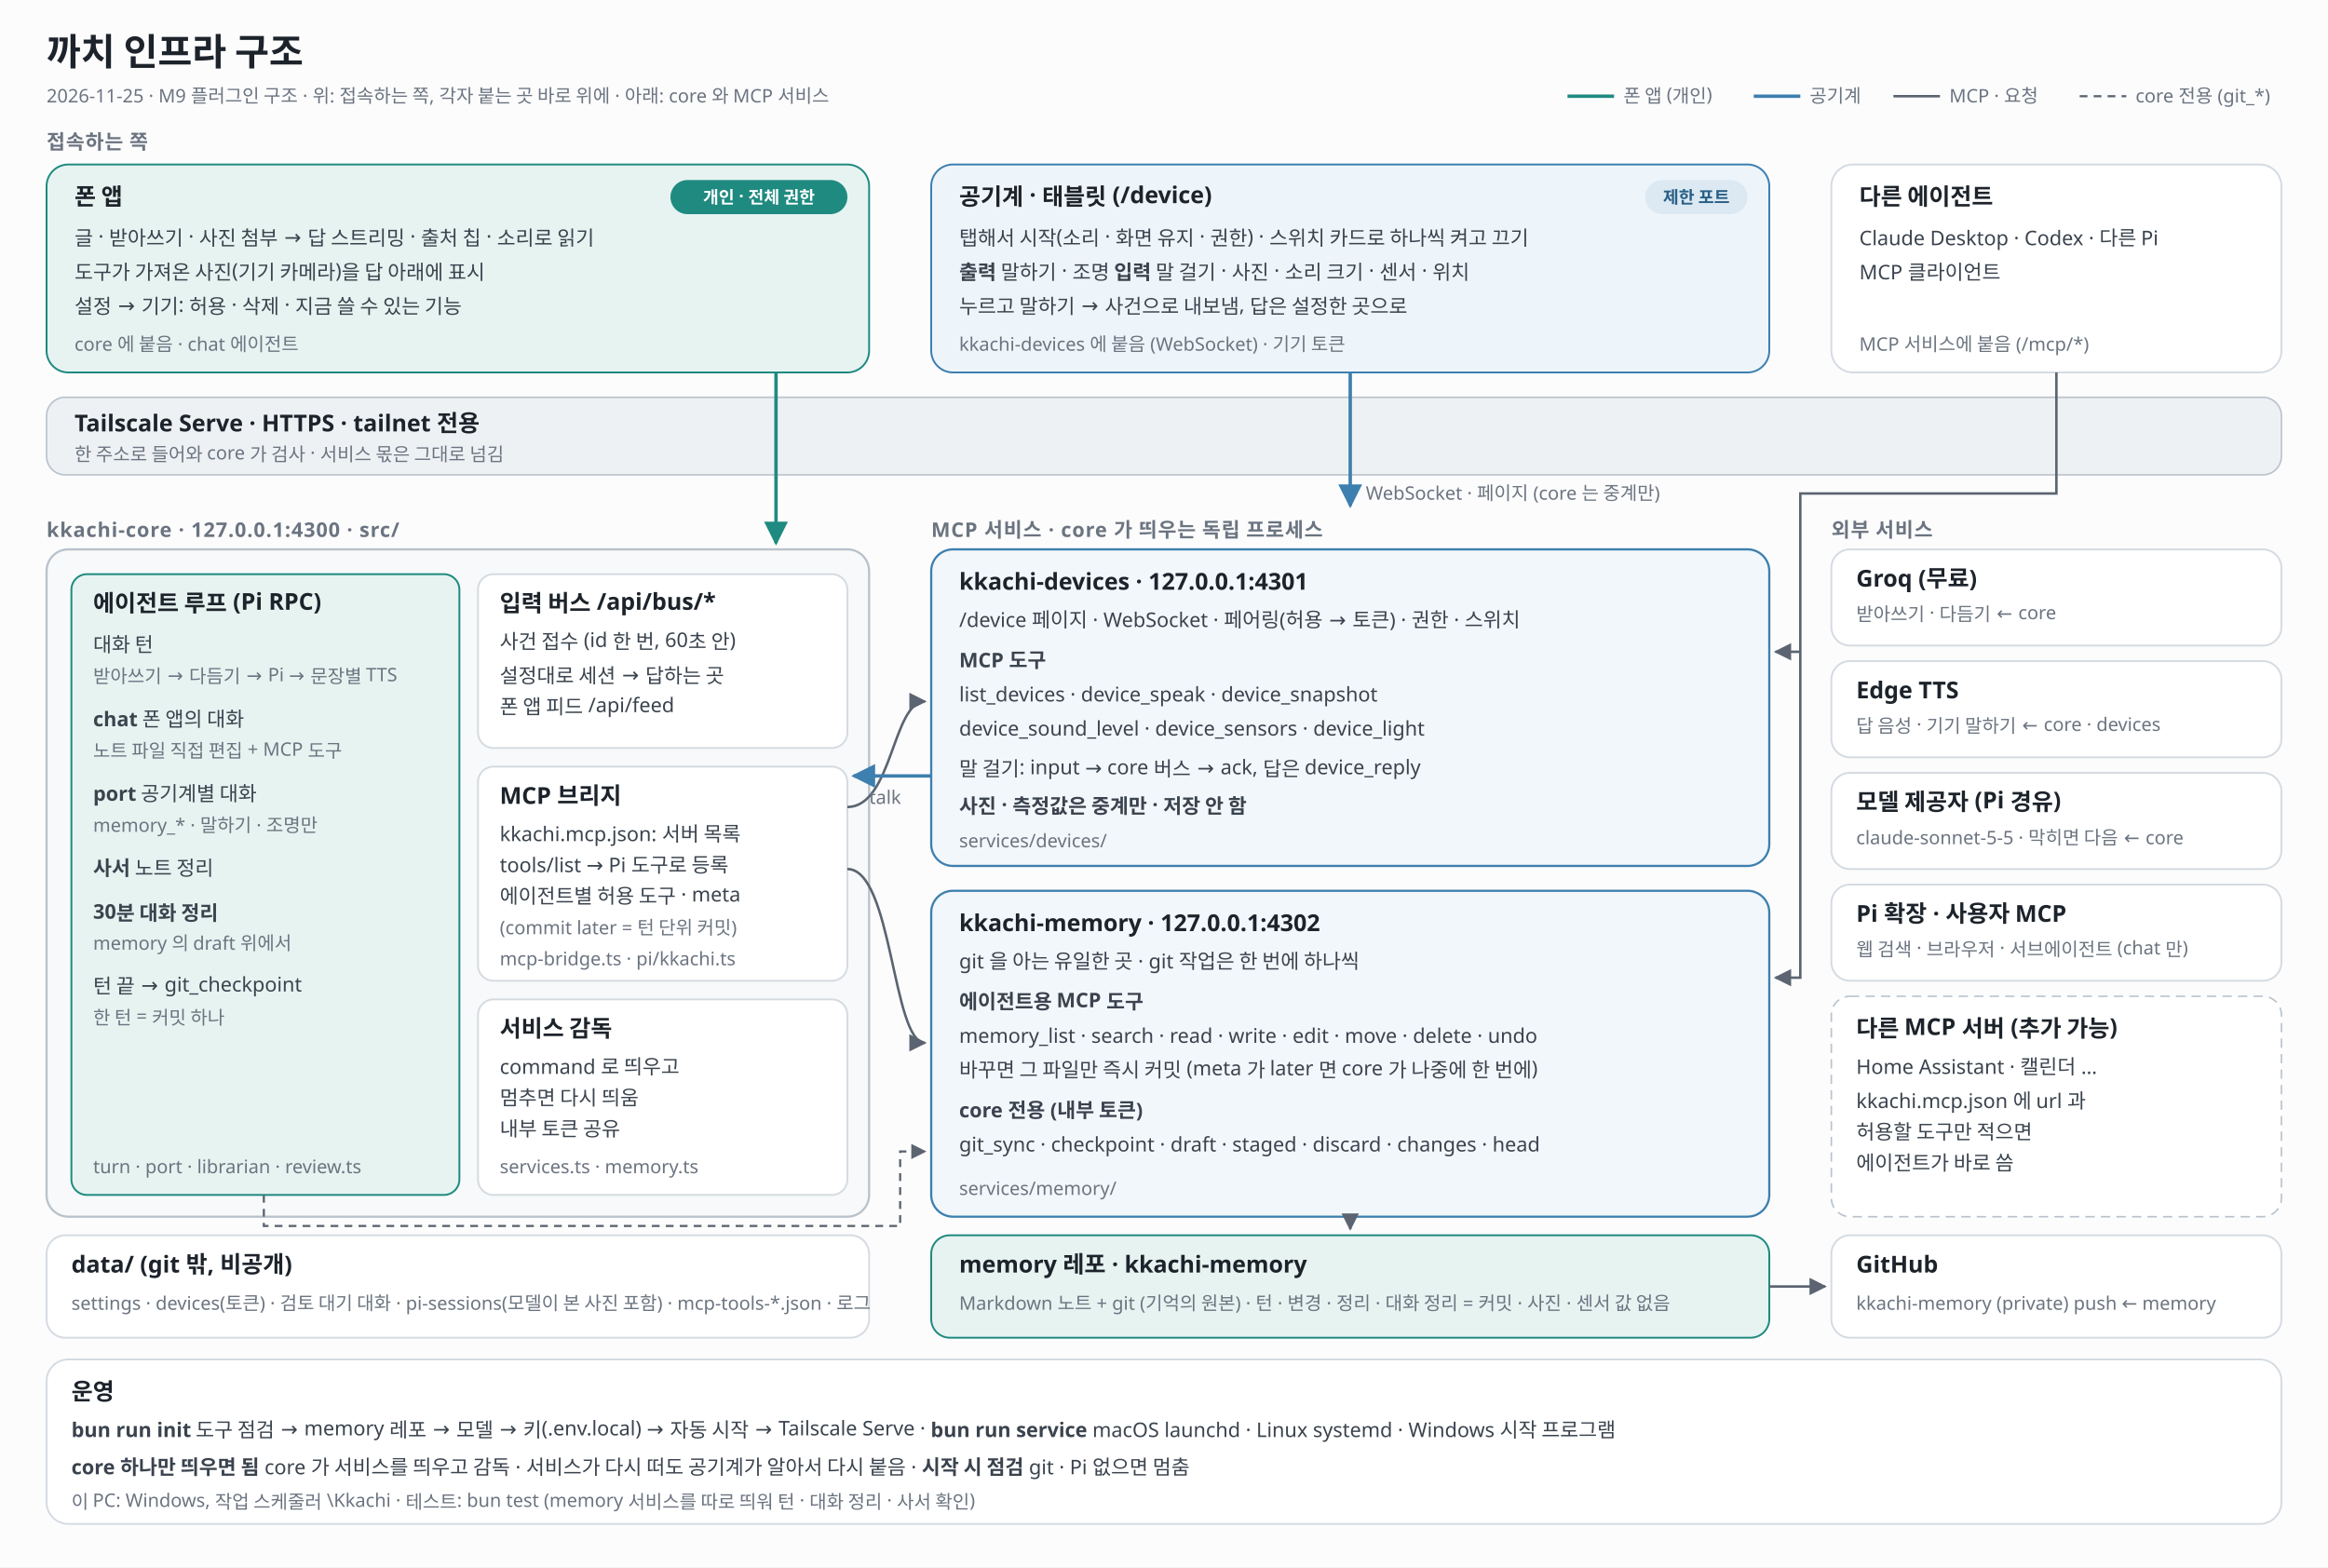
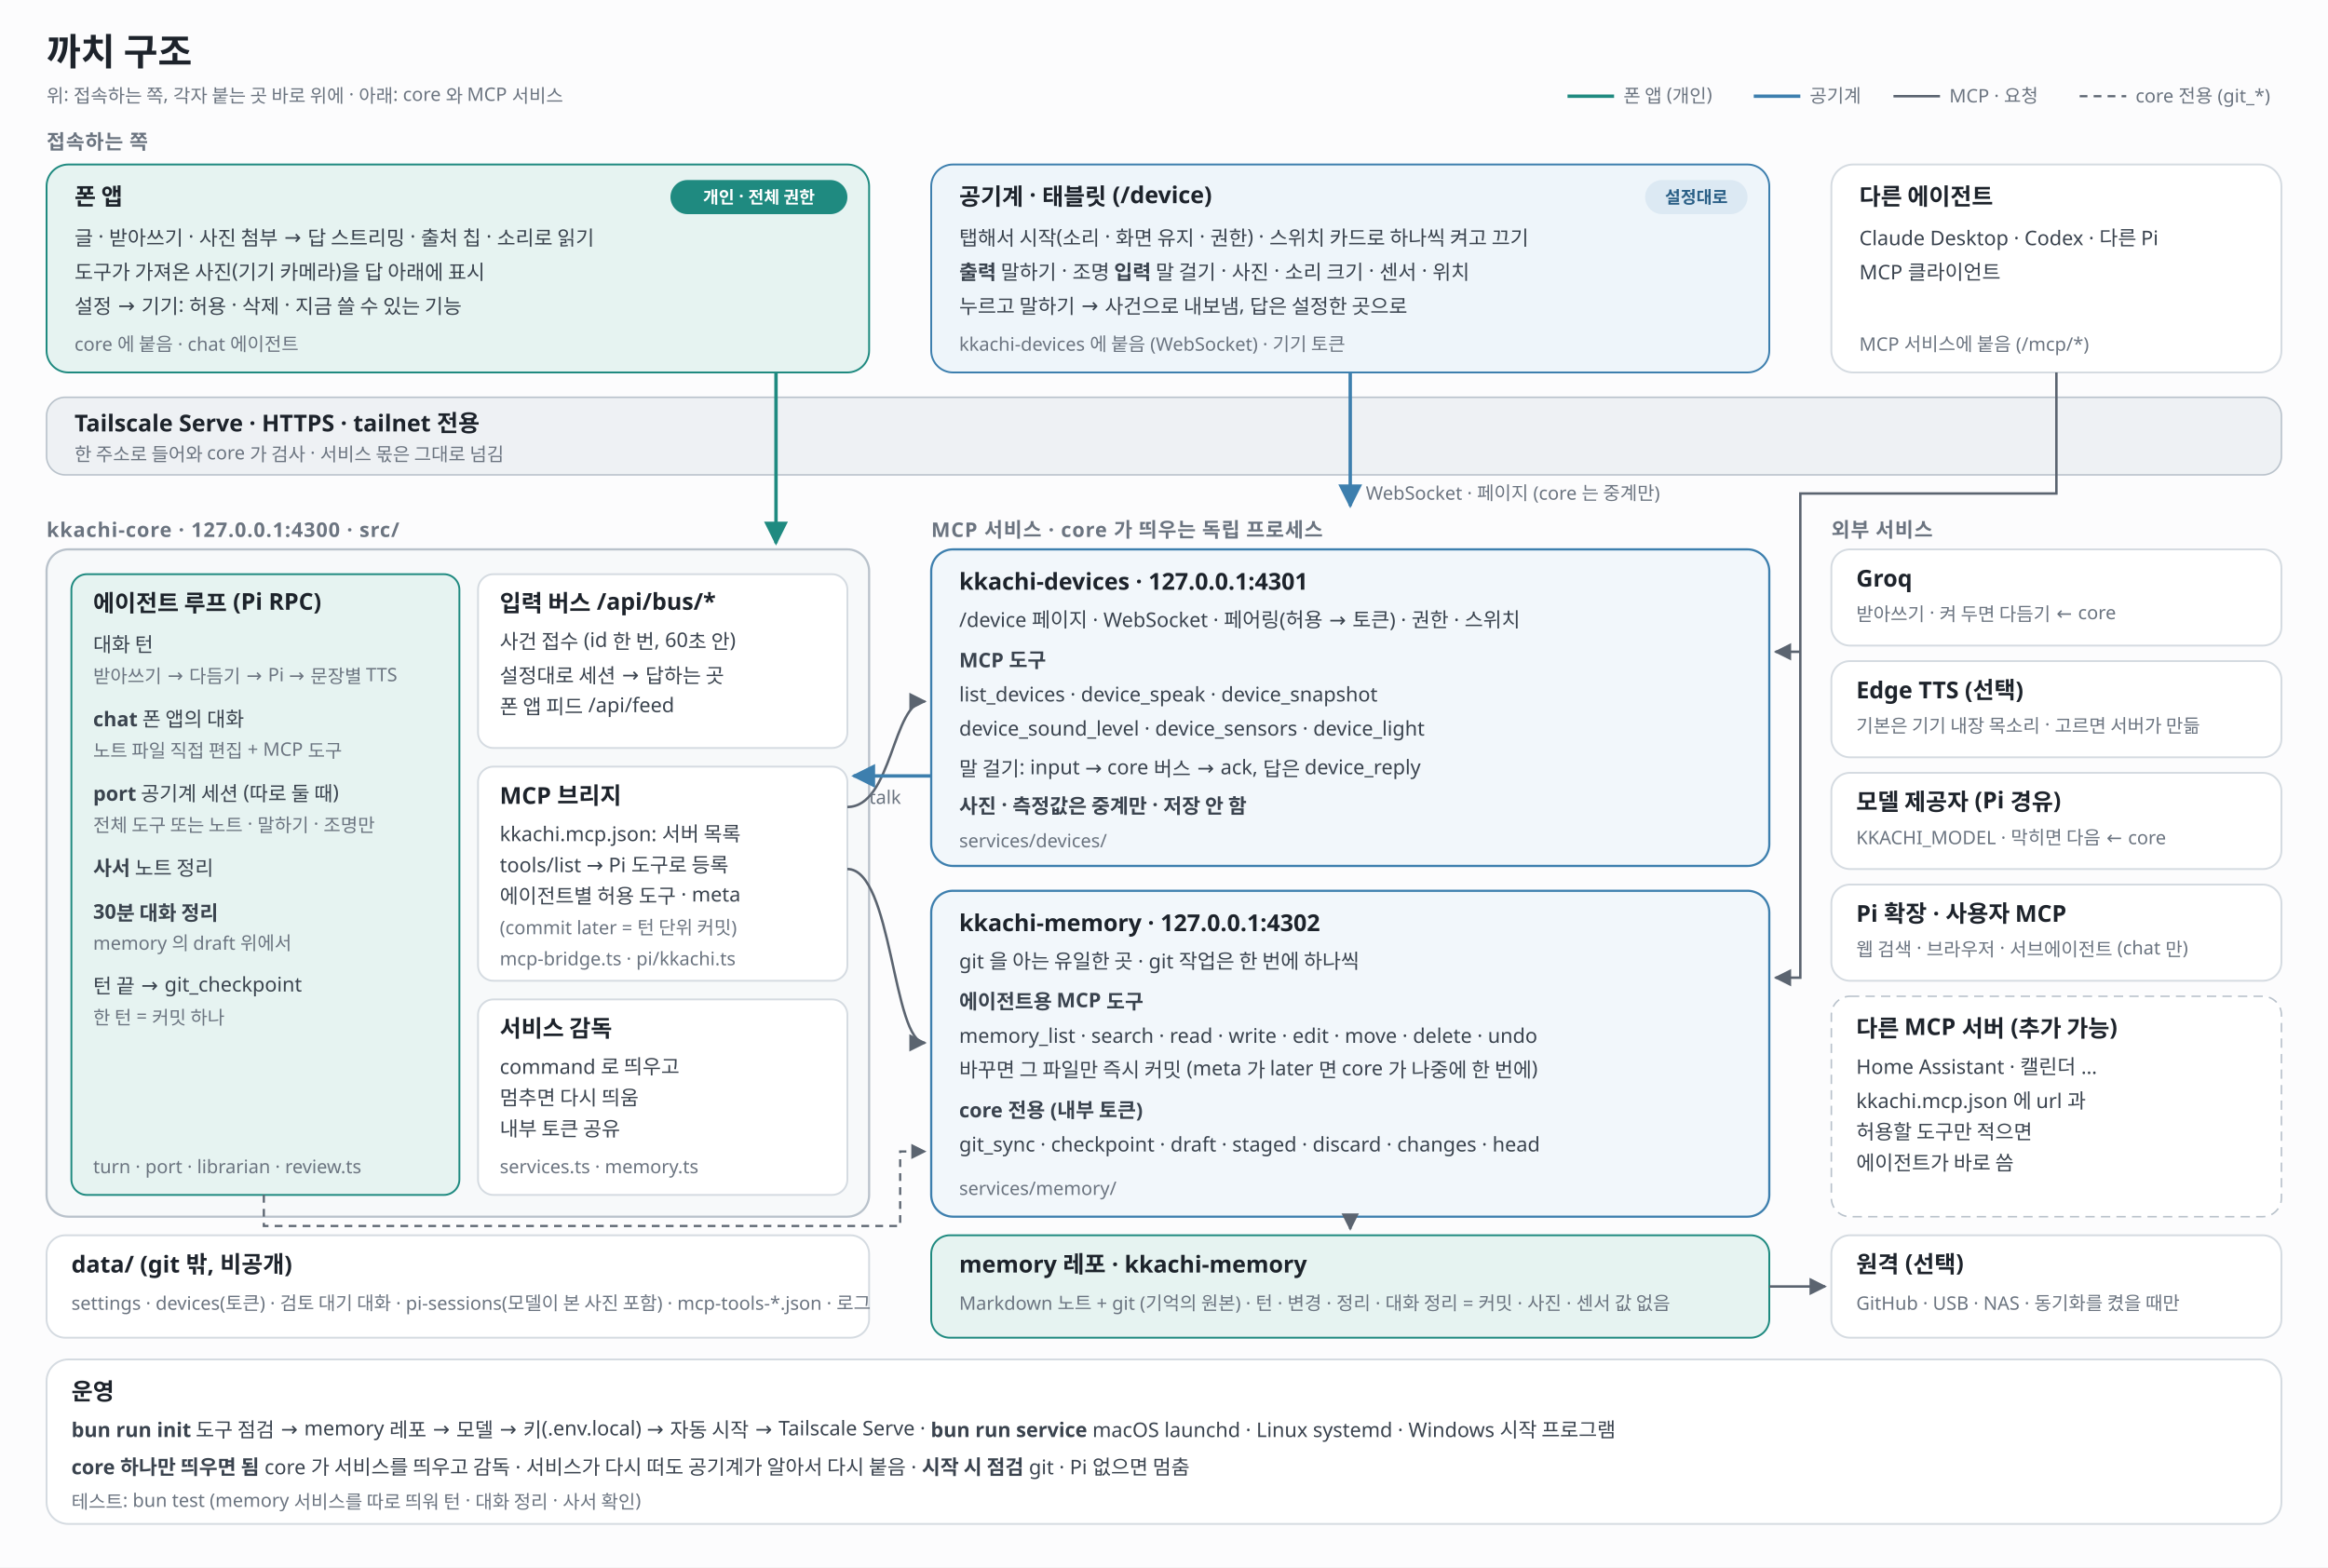
<svg xmlns="http://www.w3.org/2000/svg" viewBox="0 0 1500 1010" width="1500" height="1010" font-family="SUIT Variable, Apple SD Gothic Neo, Malgun Gothic, sans-serif">
  <defs>
    <marker id="a" viewBox="0 0 10 10" refX="9" refY="5" markerWidth="7" markerHeight="7" orient="auto-start-reverse">
      <path d="M0 0L10 5L0 10z" fill="#5b6470" />
    </marker>
    <marker id="t" viewBox="0 0 10 10" refX="9" refY="5" markerWidth="7" markerHeight="7" orient="auto-start-reverse">
      <path d="M0 0L10 5L0 10z" fill="#1f8a80" />
    </marker>
    <marker id="b" viewBox="0 0 10 10" refX="9" refY="5" markerWidth="7" markerHeight="7" orient="auto-start-reverse">
      <path d="M0 0L10 5L0 10z" fill="#3d7fae" />
    </marker>
    <style>
      .h { font-size: 15px; font-weight: 700; fill: #1d232b; }
      .t { font-size: 13px; fill: #3a434e; }
      .m { font-size: 12px; fill: #6b7480; }
      .col { font-size: 13px; font-weight: 700; fill: #6b7480; letter-spacing: .04em; }
      .box { fill: #ffffff; stroke: #d5dbe1; stroke-width: 1.2; }
      .sub { fill: #f3f5f7; }
      .core { fill: #f7f9fa; stroke: #b9c2cb; stroke-width: 1.4; }
      .svc { fill: #f2f7fb; stroke: #3d7fae; stroke-width: 1.4; }
      .teal { fill: #e6f3f1; stroke: #1f8a80; stroke-width: 1.2; }
      .badge { font-size: 11px; font-weight: 700; }
      .ln { stroke: #5b6470; stroke-width: 1.6; fill: none; }
      .lt { stroke: #1f8a80; stroke-width: 2.2; fill: none; }
      .lb { stroke: #3d7fae; stroke-width: 2.2; fill: none; }
      .ld { stroke: #5b6470; stroke-width: 1.4; fill: none; stroke-dasharray: 5 4; }
    </style>
  </defs>
  <rect width="1500" height="1010" fill="#fcfcfd" />
-   <text x="30" y="42" font-size="24" font-weight="800" fill="#1d232b">까치 인프라 구조</text>
-   <text x="30" y="66" class="m">2026-11-25 · M9 플러그인 구조 · 위: 접속하는 쪽, 각자 붙는 곳 바로 위에 · 아래: core 와 MCP 서비스</text>
+   <text x="30" y="42" font-size="24" font-weight="800" fill="#1d232b">까치 구조</text>
+   <text x="30" y="66" class="m">위: 접속하는 쪽, 각자 붙는 곳 바로 위에 · 아래: core 와 MCP 서비스</text>
  <path d="M1010 62 H1040" class="lt" />
  <text x="1046" y="66" class="m">폰 앱 (개인)</text>
  <path d="M1130 62 H1160" class="lb" />
  <text x="1166" y="66" class="m">공기계</text>
  <path d="M1220 62 H1250" class="ln" />
  <text x="1256" y="66" class="m">MCP · 요청</text>
  <path d="M1340 62 H1370" class="ld" />
  <text x="1376" y="66" class="m">core 전용 (git_*)</text>
  <text x="30" y="96" class="col">접속하는 쪽</text>
  <rect x="30" y="106" width="530" height="134" rx="14" class="teal" />
  <text x="48" y="132" class="h">폰 앱</text>
  <rect x="432" y="116" width="114" height="22" rx="11" fill="#1f8a80" />
  <text x="489" y="131" class="badge" fill="#fff" text-anchor="middle">개인 · 전체 권한</text>
  <text x="48" y="158" class="t">글 · 받아쓰기 · 사진 첨부 → 답 스트리밍 · 출처 칩 · 소리로 읽기</text>
  <text x="48" y="180" class="t">도구가 가져온 사진(기기 카메라)을 답 아래에 표시</text>
  <text x="48" y="202" class="t">설정 → 기기: 허용 · 삭제 · 지금 쓸 수 있는 기능</text>
  <text x="48" y="226" class="m">core 에 붙음 · chat 에이전트</text>
  <rect x="600" y="106" width="540" height="134" rx="14" fill="#eef5fa" stroke="#3d7fae" stroke-width="1.2" />
  <text x="618" y="132" class="h">공기계 · 태블릿 (/device)</text>
  <rect x="1060" y="116" width="66" height="22" rx="11" fill="#dce9f3" />
-   <text x="1093" y="131" class="badge" fill="#2a5f86" text-anchor="middle">제한 포트</text>
+   <text x="1093" y="131" class="badge" fill="#2a5f86" text-anchor="middle">설정대로</text>
  <text x="618" y="158" class="t">탭해서 시작(소리 · 화면 유지 · 권한) · 스위치 카드로 하나씩 켜고 끄기</text>
  <text x="618" y="180" class="t">
    <tspan font-weight="700">출력</tspan> 말하기 · 조명    <tspan font-weight="700">입력</tspan> 말 걸기 · 사진 · 소리 크기 · 센서 · 위치</text>
  <text x="618" y="202" class="t">누르고 말하기 → 사건으로 내보냄, 답은 설정한 곳으로</text>
  <text x="618" y="226" class="m">kkachi-devices 에 붙음 (WebSocket) · 기기 토큰</text>
  <rect x="1180" y="106" width="290" height="134" rx="14" class="box" />
  <text x="1198" y="132" class="h">다른 에이전트</text>
  <text x="1198" y="158" class="t">Claude Desktop · Codex · 다른 Pi</text>
  <text x="1198" y="180" class="t">MCP 클라이언트</text>
  <text x="1198" y="226" class="m">MCP 서비스에 붙음 (/mcp/*)</text>
  <rect x="30" y="256" width="1440" height="50" rx="12" fill="#eef1f4" stroke="#b9c2cb" />
  <text x="48" y="278" class="h">Tailscale Serve · HTTPS · tailnet 전용</text>
  <text x="48" y="297" class="m">한 주소로 들어와 core 가 검사 · 서비스 몫은 그대로 넘김</text>
  <path d="M500 240 V350" class="lt" marker-end="url(#t)" />
  <path d="M870 240 V326" class="lb" marker-end="url(#b)" />
  <text x="880" y="322" class="m" fill="#2a5f86">WebSocket · 페이지 (core 는 중계만)</text>
  <path d="M1325 240 V318 H1160 V630 H1144" class="ln" marker-end="url(#a)" />
  <path d="M1160 420 H1144" class="ln" marker-end="url(#a)" />
  <text x="30" y="346" class="col">kkachi-core · 127.0.0.1:4300 · src/</text>
  <rect x="30" y="354" width="530" height="430" rx="14" class="core" />
  <rect x="46" y="370" width="250" height="400" rx="10" class="teal" />
  <text x="60" y="394" class="h">에이전트 루프 (Pi RPC)</text>
  <text x="60" y="420" class="t">대화 턴</text>
  <text x="60" y="440" class="m">받아쓰기 → 다듬기 → Pi → 문장별 TTS</text>
  <text x="60" y="468" class="t">
    <tspan font-weight="700">chat</tspan> 폰 앱의 대화</text>
  <text x="60" y="488" class="m">노트 파일 직접 편집 + MCP 도구</text>
  <text x="60" y="516" class="t">
-     <tspan font-weight="700">port</tspan> 공기계별 대화</text>
-   <text x="60" y="536" class="m">memory_* · 말하기 · 조명만</text>
+     <tspan font-weight="700">port</tspan> 공기계 세션 (따로 둘 때)</text>
+   <text x="60" y="536" class="m">전체 도구 또는 노트 · 말하기 · 조명만</text>
  <text x="60" y="564" class="t">
    <tspan font-weight="700">사서</tspan> 노트 정리</text>
  <text x="60" y="592" class="t">
    <tspan font-weight="700">30분 대화 정리</tspan>
  </text>
  <text x="60" y="612" class="m">memory 의 draft 위에서</text>
  <text x="60" y="640" class="t">턴 끝 → git_checkpoint</text>
  <text x="60" y="660" class="m">한 턴 = 커밋 하나</text>
  <text x="60" y="756" class="m">turn · port · librarian · review.ts</text>
  <rect x="308" y="370" width="238" height="112" rx="10" class="box" />
  <text x="322" y="394" class="h">입력 버스 /api/bus/*</text>
  <text x="322" y="418" class="t">사건 접수 (id 한 번, 60초 안)</text>
  <text x="322" y="440" class="t">설정대로 세션 → 답하는 곳</text>
  <text x="322" y="460" class="t">폰 앱 피드 /api/feed</text>
  <rect x="308" y="494" width="238" height="138" rx="10" class="box" />
  <text x="322" y="518" class="h">MCP 브리지</text>
  <text x="322" y="542" class="t">kkachi.mcp.json: 서버 목록</text>
  <text x="322" y="562" class="t">tools/list → Pi 도구로 등록</text>
  <text x="322" y="582" class="t">에이전트별 허용 도구 · meta</text>
  <text x="322" y="602" class="m">(commit later = 턴 단위 커밋)</text>
  <text x="322" y="622" class="m">mcp-bridge.ts · pi/kkachi.ts</text>
  <rect x="308" y="644" width="238" height="126" rx="10" class="box" />
  <text x="322" y="668" class="h">서비스 감독</text>
  <text x="322" y="692" class="t">command 로 띄우고</text>
  <text x="322" y="712" class="t">멈추면 다시 띄움</text>
  <text x="322" y="732" class="t">내부 토큰 공유</text>
  <text x="322" y="756" class="m">services.ts · memory.ts</text>
  <text x="600" y="346" class="col">MCP 서비스 · core 가 띄우는 독립 프로세스</text>
  <rect x="600" y="354" width="540" height="204" rx="14" class="svc" />
  <text x="618" y="380" class="h">kkachi-devices · 127.0.0.1:4301</text>
  <text x="618" y="404" class="t">/device 페이지 · WebSocket · 페어링(허용 → 토큰) · 권한 · 스위치</text>
  <text x="618" y="430" class="t" font-weight="700">MCP 도구</text>
  <text x="618" y="452" class="t">list_devices · device_speak · device_snapshot</text>
  <text x="618" y="474" class="t">device_sound_level · device_sensors · device_light</text>
  <text x="618" y="500" class="t">말 걸기: input → core 버스 → ack, 답은 device_reply</text>
  <text x="618" y="524" class="t" font-weight="700" fill="#1f8a80">사진 · 측정값은 중계만 · 저장 안 함</text>
  <text x="618" y="546" class="m">services/devices/</text>
  <rect x="600" y="574" width="540" height="210" rx="14" class="svc" />
  <text x="618" y="600" class="h">kkachi-memory · 127.0.0.1:4302</text>
  <text x="618" y="624" class="t">git 을 아는 유일한 곳 · git 작업은 한 번에 하나씩</text>
  <text x="618" y="650" class="t" font-weight="700">에이전트용 MCP 도구</text>
  <text x="618" y="672" class="t">memory_list · search · read · write · edit · move · delete · undo</text>
  <text x="618" y="694" class="t">바꾸면 그 파일만 즉시 커밋 (meta 가 later 면 core 가 나중에 한 번에)</text>
  <text x="618" y="720" class="t" font-weight="700">core 전용 (내부 토큰)</text>
  <text x="618" y="742" class="t">git_sync · checkpoint · draft · staged · discard · changes · head</text>
  <text x="618" y="770" class="m">services/memory/</text>
  <path d="M546 520 C 575 520, 575 452, 596 452" class="ln" marker-end="url(#a)" />
  <path d="M546 560 C 575 560, 575 672, 596 672" class="ln" marker-end="url(#a)" />
  <path d="M600 500 H550" class="lb" marker-end="url(#b)" />
  <text x="560" y="518" class="m" fill="#2a5f86">talk</text>
  <path d="M170 770 V790 H580 V742 H596" class="ld" marker-end="url(#a)" />
  <text x="1180" y="346" class="col">외부 서비스</text>
  <rect x="1180" y="354" width="290" height="62" rx="12" class="box" />
-   <text x="1196" y="378" class="h">Groq (무료)</text>
-   <text x="1196" y="400" class="m">받아쓰기 · 다듬기 ← core</text>
+   <text x="1196" y="378" class="h">Groq</text>
+   <text x="1196" y="400" class="m">받아쓰기 · 켜 두면 다듬기 ← core</text>
  <rect x="1180" y="426" width="290" height="62" rx="12" class="box" />
-   <text x="1196" y="450" class="h">Edge TTS</text>
-   <text x="1196" y="472" class="m">답 음성 · 기기 말하기 ← core · devices</text>
+   <text x="1196" y="450" class="h">Edge TTS (선택)</text>
+   <text x="1196" y="472" class="m">기본은 기기 내장 목소리 · 고르면 서버가 만듦</text>
  <rect x="1180" y="498" width="290" height="62" rx="12" class="box" />
  <text x="1196" y="522" class="h">모델 제공자 (Pi 경유)</text>
-   <text x="1196" y="544" class="m">claude-sonnet-5-5 · 막히면 다음 ← core</text>
+   <text x="1196" y="544" class="m">KKACHI_MODEL · 막히면 다음 ← core</text>
  <rect x="1180" y="570" width="290" height="62" rx="12" class="box" />
  <text x="1196" y="594" class="h">Pi 확장 · 사용자 MCP</text>
  <text x="1196" y="616" class="m">웹 검색 · 브라우저 · 서브에이전트 (chat 만)</text>
  <rect x="1180" y="642" width="290" height="142" rx="12" fill="#ffffff" stroke="#b9c2cb" stroke-dasharray="6 4" />
  <text x="1196" y="668" class="h">다른 MCP 서버 (추가 가능)</text>
  <text x="1196" y="692" class="t">Home Assistant · 캘린더 …</text>
  <text x="1196" y="714" class="t">kkachi.mcp.json 에 url 과</text>
  <text x="1196" y="734" class="t">허용할 도구만 적으면</text>
  <text x="1196" y="754" class="t">에이전트가 바로 씀</text>
  <rect x="30" y="796" width="530" height="66" rx="12" class="box" />
  <text x="46" y="820" class="h">data/ (git 밖, 비공개)</text>
  <text x="46" y="844" class="m">settings · devices(토큰) · 검토 대기 대화 · pi-sessions(모델이 본 사진 포함) · mcp-tools-*.json · 로그</text>
  <rect x="600" y="796" width="540" height="66" rx="12" class="teal" />
  <text x="618" y="820" class="h">memory 레포 · kkachi-memory</text>
  <text x="618" y="844" class="m">Markdown 노트 + git (기억의 원본) · 턴 · 변경 · 정리 · 대화 정리 = 커밋 · 사진 · 센서 값 없음</text>
  <path d="M870 784 V792" class="ln" marker-end="url(#a)" />
  <rect x="1180" y="796" width="290" height="66" rx="12" class="box" />
-   <text x="1196" y="820" class="h">GitHub</text>
-   <text x="1196" y="844" class="m">kkachi-memory (private) push ← memory</text>
+   <text x="1196" y="820" class="h">원격 (선택)</text>
+   <text x="1196" y="844" class="m">GitHub · USB · NAS · 동기화를 켰을 때만</text>
  <path d="M1140 829 H1176" class="ln" marker-end="url(#a)" />
  <rect x="30" y="876" width="1440" height="106" rx="14" class="box" />
  <text x="46" y="902" class="h">운영</text>
  <text x="46" y="926" class="t">
    <tspan font-weight="700">bun run init</tspan>  도구 점검 → memory 레포 → 모델 → 키(.env.local) → 자동 시작 → Tailscale Serve   ·   <tspan font-weight="700">bun run service</tspan>  macOS launchd · Linux systemd · Windows 시작 프로그램</text>
  <text x="46" y="950" class="t">
    <tspan font-weight="700">core 하나만 띄우면 됨</tspan>  core 가 서비스를 띄우고 감독 · 서비스가 다시 떠도 공기계가 알아서 다시 붙음   ·   <tspan font-weight="700">시작 시 점검</tspan>  git · Pi 없으면 멈춤</text>
-   <text x="46" y="972" class="m">이 PC: Windows, 작업 스케줄러 \Kkachi · 테스트: bun test (memory 서비스를 따로 띄워 턴 · 대화 정리 · 사서 확인)</text>
+   <text x="46" y="972" class="m">테스트: bun test (memory 서비스를 따로 띄워 턴 · 대화 정리 · 사서 확인)</text>
</svg>
